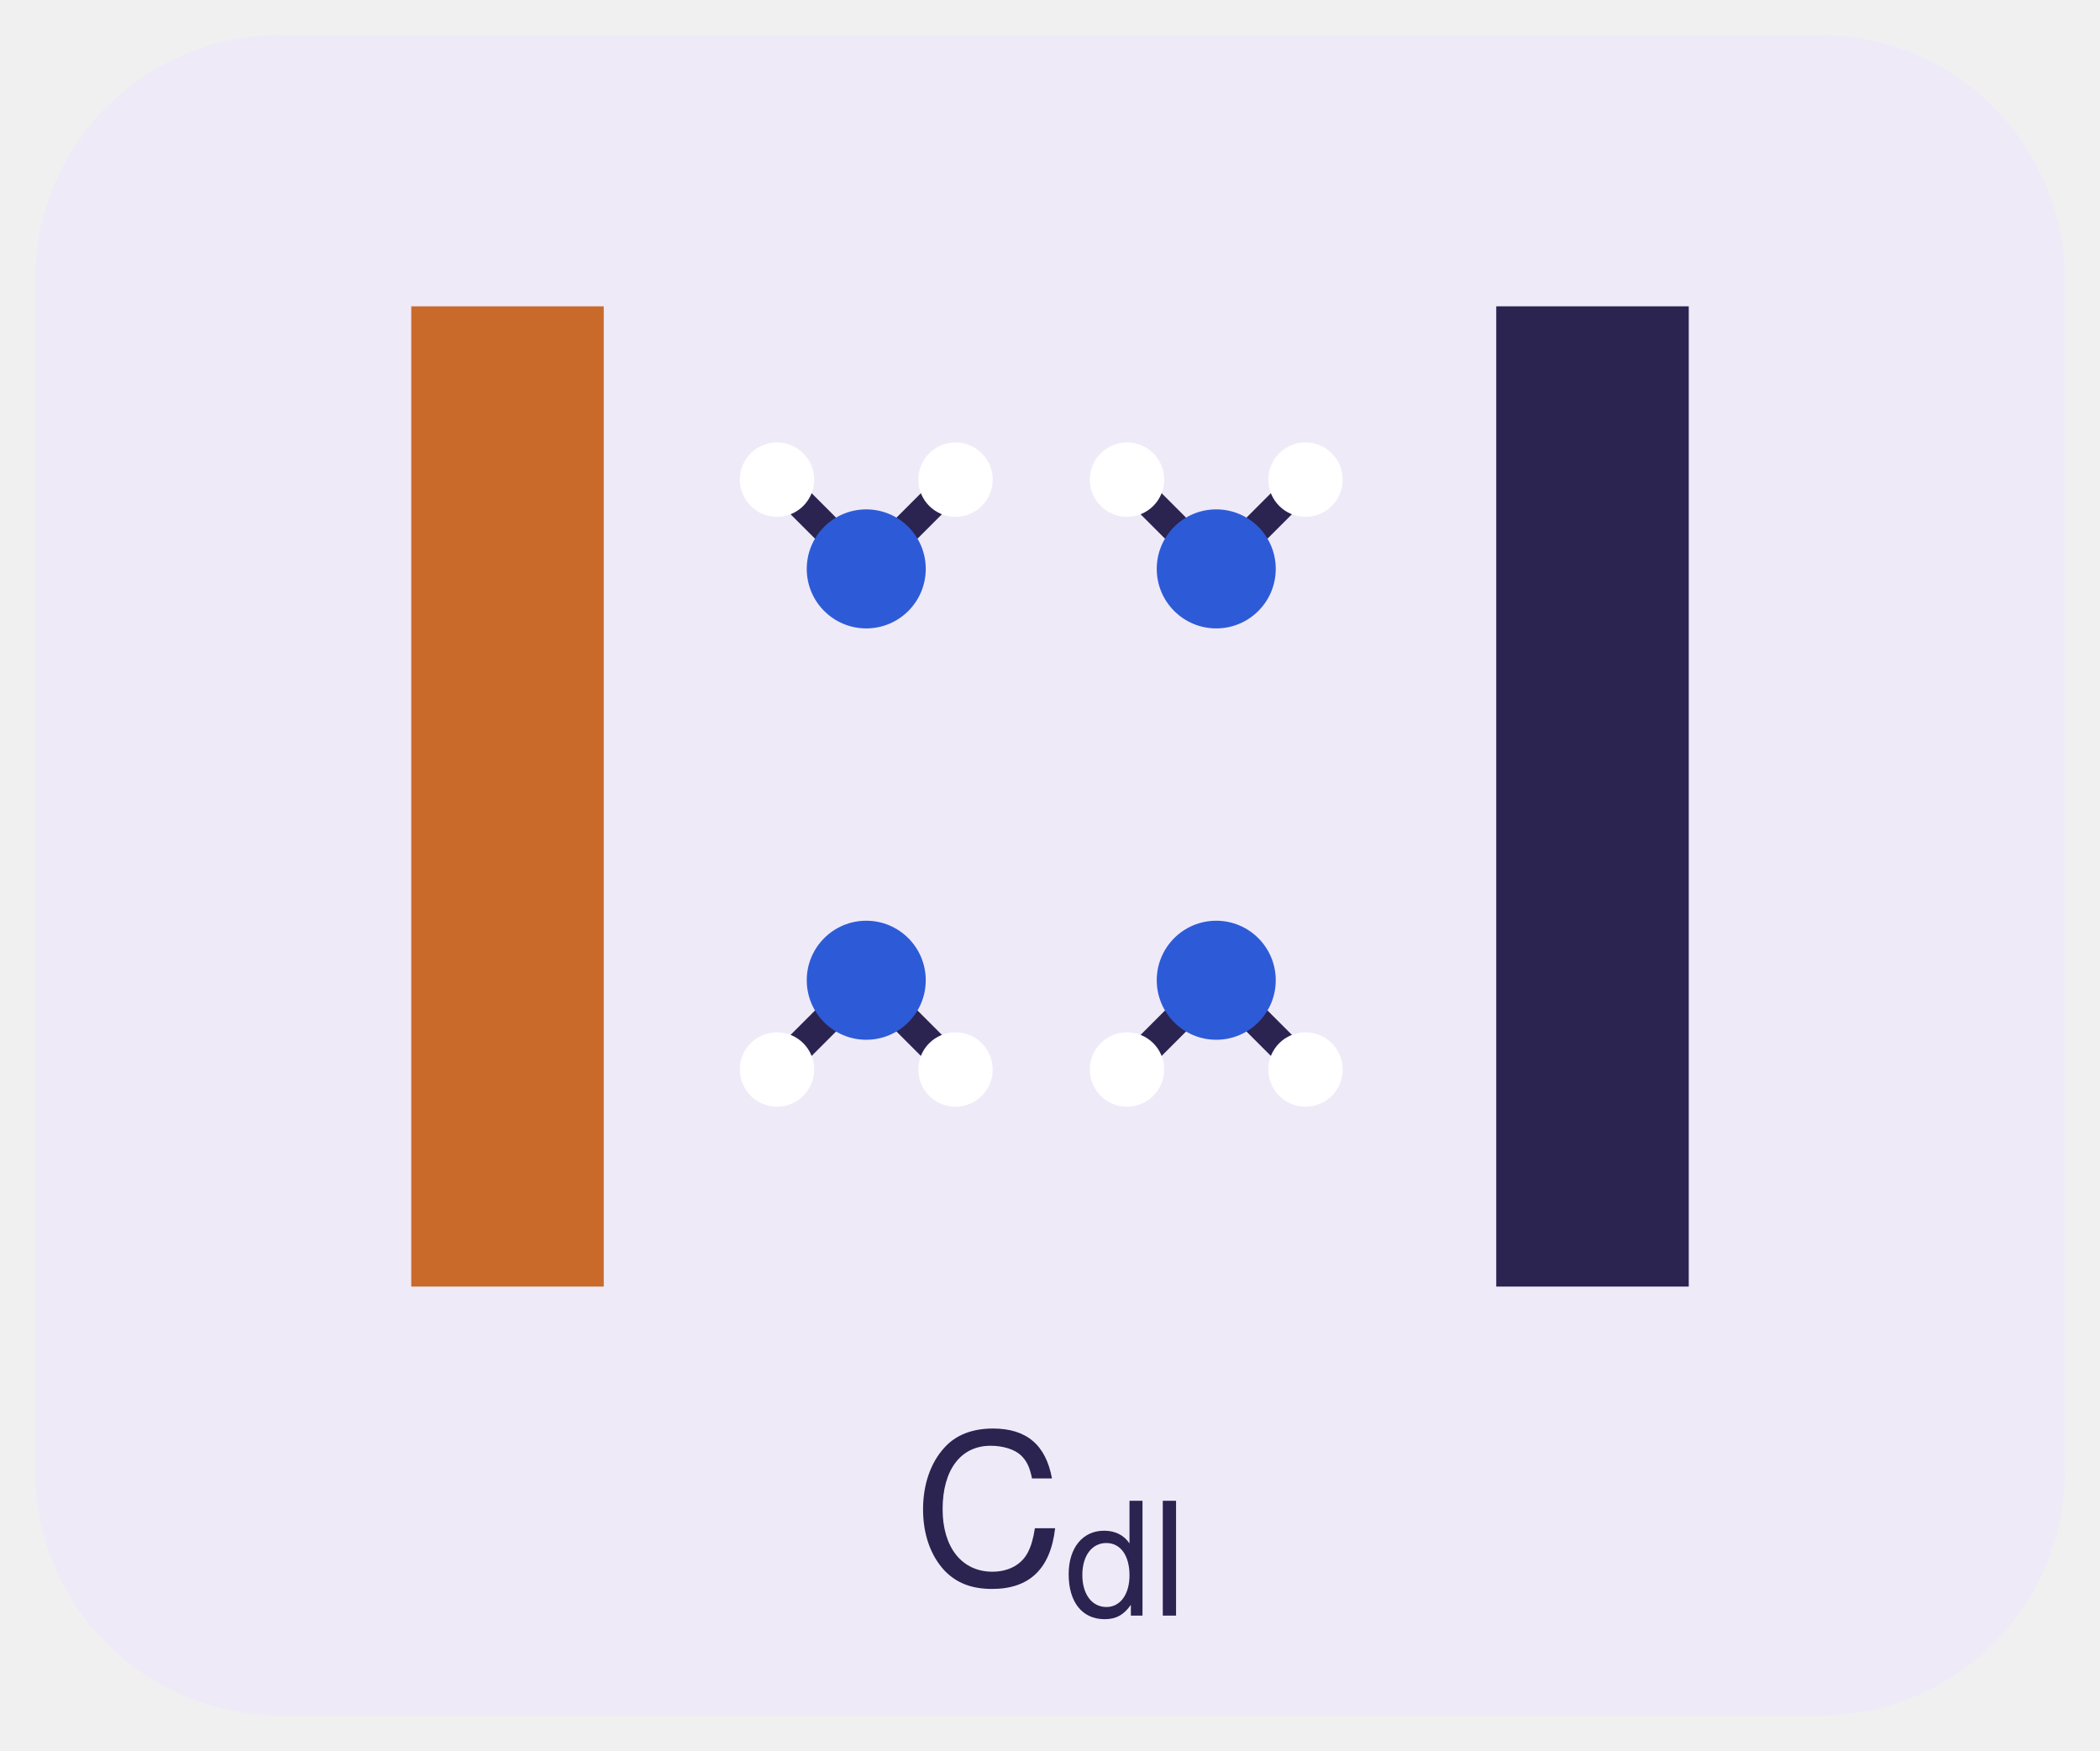
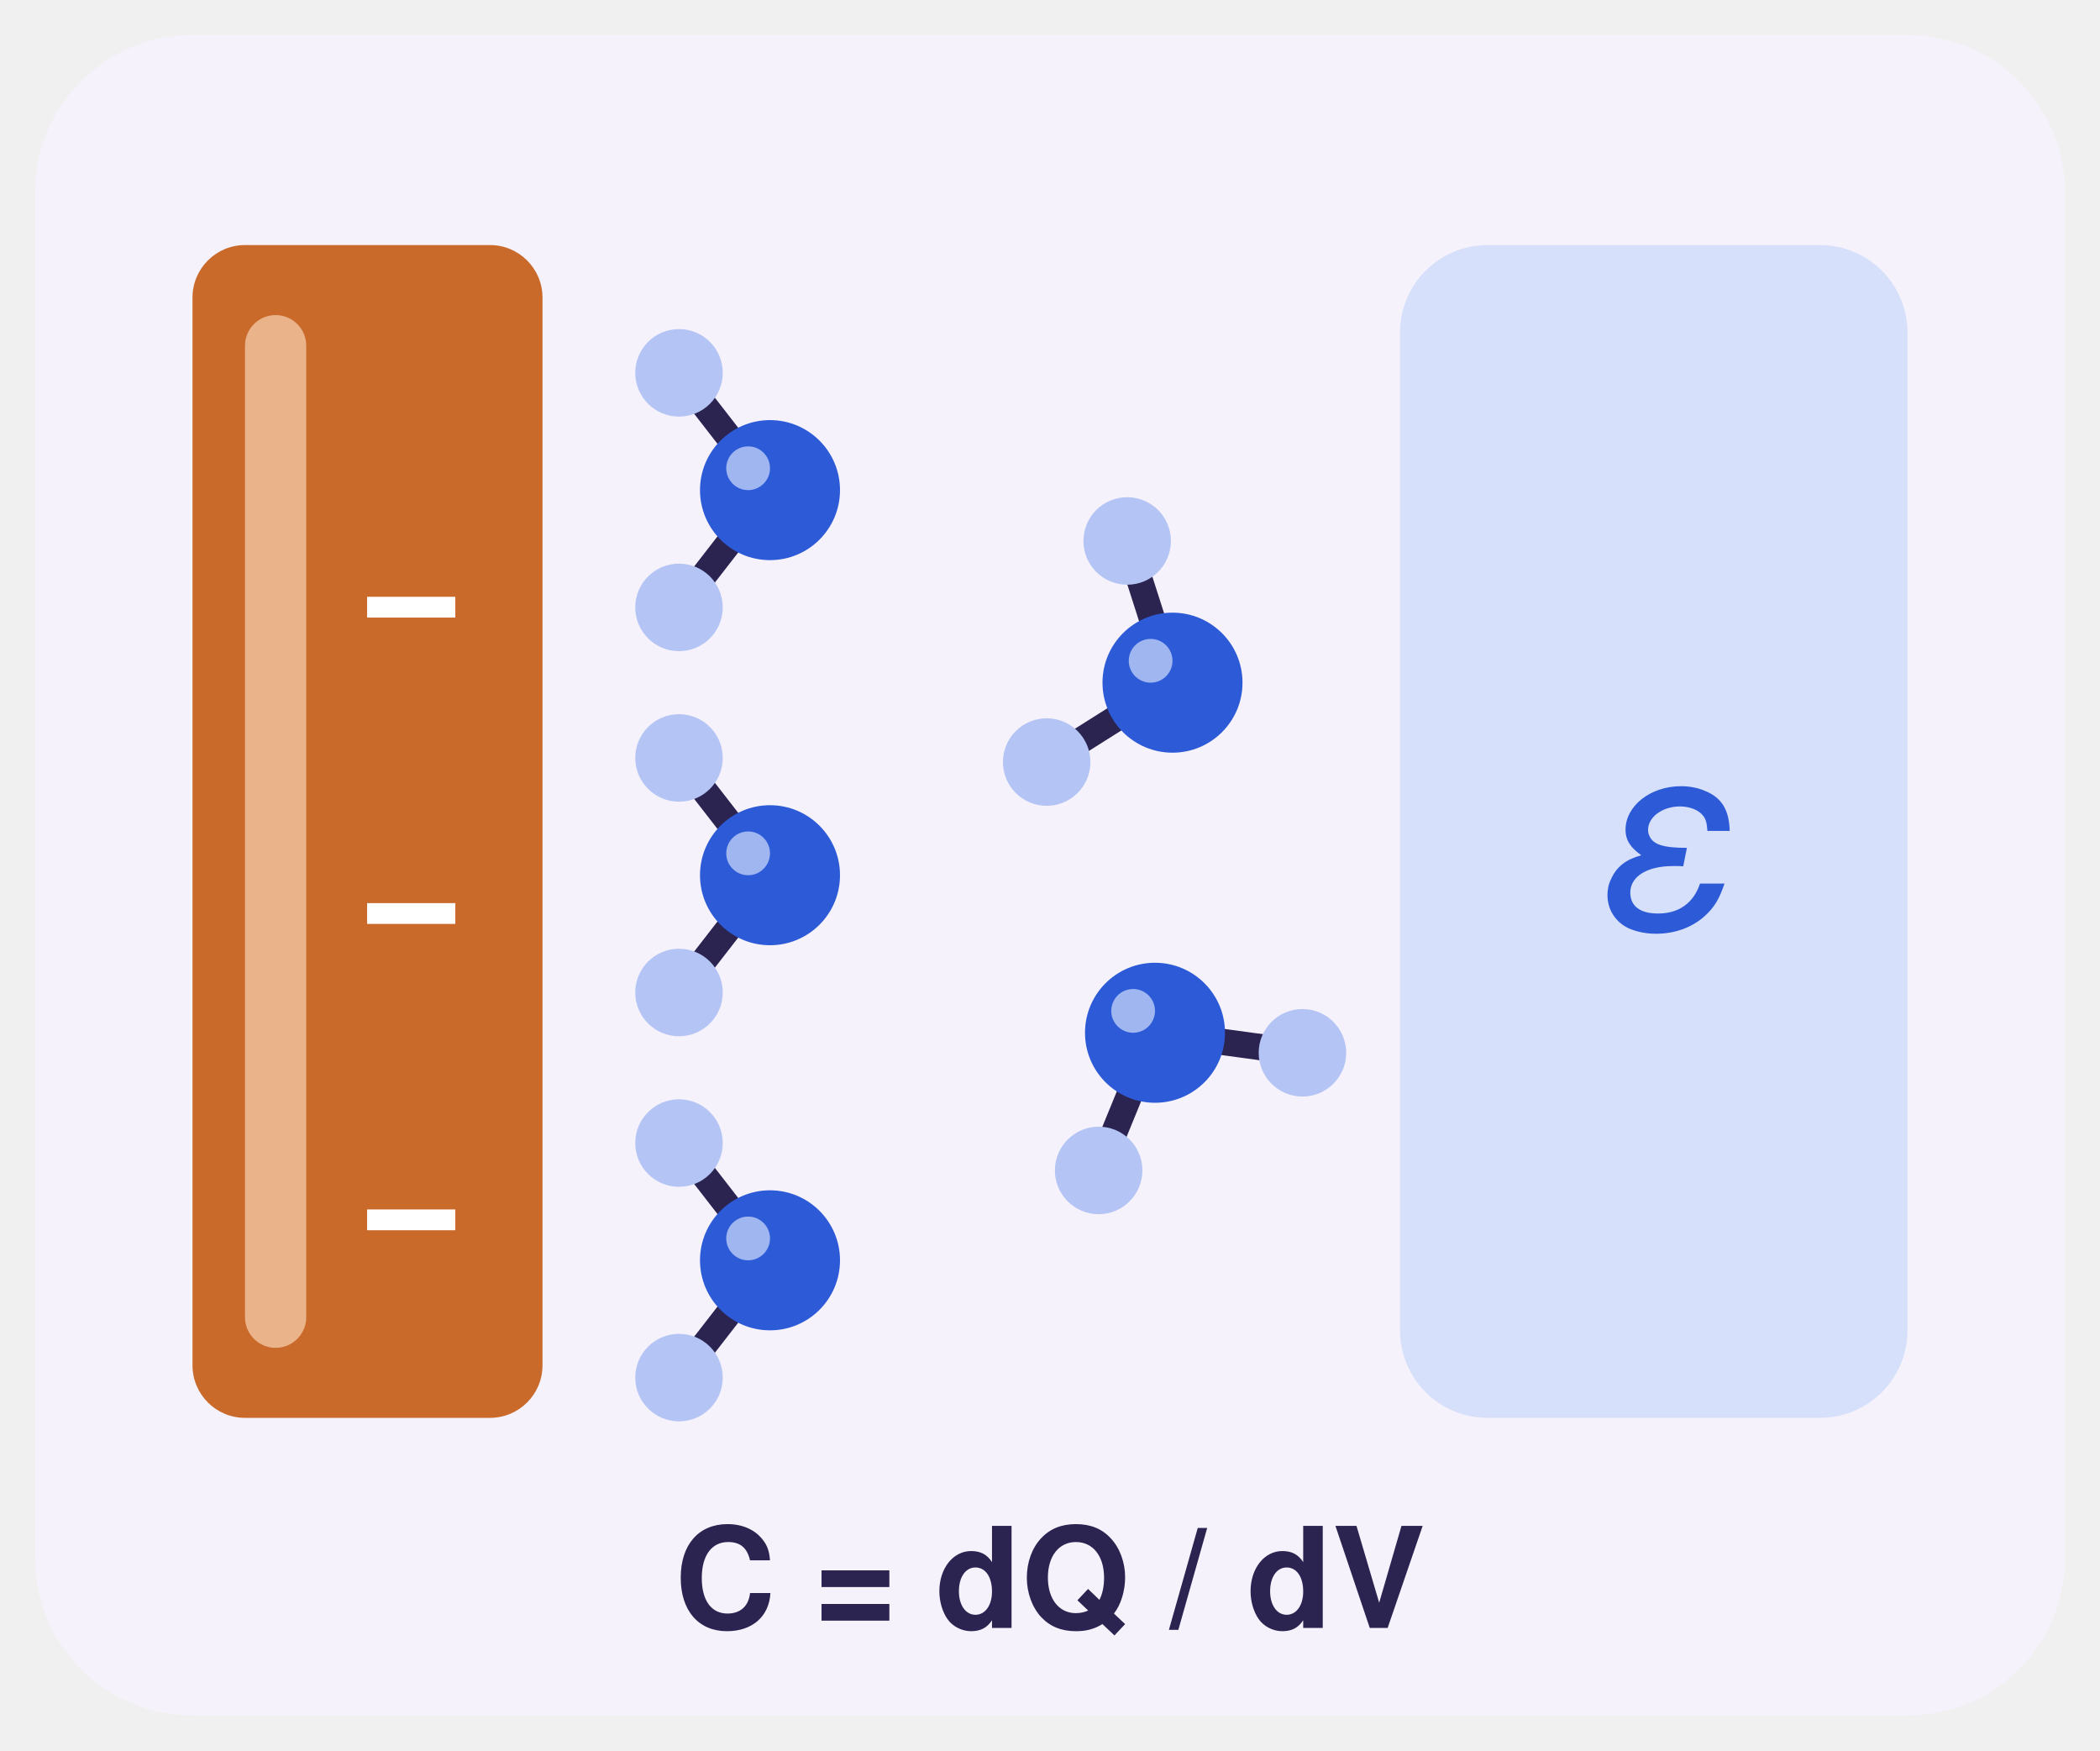
- <svg xmlns="http://www.w3.org/2000/svg" width="240" height="200" viewBox="0 0 240 200" role="img">
-   <g font-family="Avenir Next, Segoe UI, Helvetica, Arial, sans-serif" fill="#2b2350">
-     <rect x="4" y="4" width="232" height="192" rx="28" fill="#efeaf8" />
-     <rect x="47" y="35" width="22" height="112" rx="0" fill="#c96a2b" />
-     <rect x="171" y="35" width="22" height="112" rx="0" fill="#2b2350" />
-     <g transform="translate(99 65) scale(0.85)">
-       <path d="M-12 -12L0 0L12 -12" fill="none" stroke="#2b2350" stroke-width="4" stroke-linecap="butt" stroke-linejoin="miter" />
-       <circle cx="0" cy="0" r="8" fill="#2d5bd7" />
-       <circle cx="-12" cy="-12" r="5" fill="#fff" />
-       <circle cx="12" cy="-12" r="5" fill="#fff" />
+ <svg xmlns="http://www.w3.org/2000/svg" xmlns:xlink="http://www.w3.org/1999/xlink" width="240" height="200" viewBox="0 0 240 200" role="img">
+   <defs>
+     <style>.ln,.lc,.lb,.lp{fill:none;stroke-width:3;stroke-linecap:round;stroke-linejoin:round}.ln{stroke:#2b2350}.lc{stroke:#c96a2b}.lb{stroke:#2d5bd7}.lp{stroke:#d8cfee}.dt{stroke-dasharray:0.5 6.5}.ds{stroke-dasharray:6 6}.t{font-family:"Avenir Next","Segoe UI",Helvetica,Arial,sans-serif;font-size:15px;fill:#2b2350}.b{font-weight:700}.i{font-style:italic;fill:#6d55b5}.w{fill:#fff}.m{text-anchor:middle}.e{text-anchor:end}.s14{font-size:14px}.s16{font-size:16px}.s18{font-size:18px}.s20{font-size:20px}</style>
+     <g id="o">
+       <circle r="8" fill="#2d5bd7" />
+       <circle cx="-2.5" cy="-2.5" r="2.5" fill="#9fb6f0" />
    </g>
-     <g transform="translate(99 112) scale(0.85)">
-       <path d="M-12 12L0 0L12 12" fill="none" stroke="#2b2350" stroke-width="4" stroke-linecap="butt" stroke-linejoin="miter" />
-       <circle cx="0" cy="0" r="8" fill="#2d5bd7" />
-       <circle cx="-12" cy="12" r="5" fill="#fff" />
-       <circle cx="12" cy="12" r="5" fill="#fff" />
+     <circle id="h" r="5" fill="#b4c5f5" />
+     <g id="wl">
+       <path class="ln" d="M-10.4-13.4L0 0L-10.4 13.4" />
+       <use xlink:href="#o" />
+       <use xlink:href="#h" x="-10.4" y="-13.4" />
+       <use xlink:href="#h" x="-10.4" y="13.4" />
    </g>
-     <g transform="translate(139 65) scale(0.85)">
-       <path d="M-12 -12L0 0L12 -12" fill="none" stroke="#2b2350" stroke-width="4" stroke-linecap="butt" stroke-linejoin="miter" />
-       <circle cx="0" cy="0" r="8" fill="#2d5bd7" />
-       <circle cx="-12" cy="-12" r="5" fill="#fff" />
-       <circle cx="12" cy="-12" r="5" fill="#fff" />
+     <g id="wt1">
+       <path class="ln" d="M16.85 2.29L0 0L-6.44 15.73" />
+       <use xlink:href="#o" />
+       <use xlink:href="#h" x="16.85" y="2.29" />
+       <use xlink:href="#h" x="-6.44" y="15.73" />
    </g>
-     <g transform="translate(139 112) scale(0.85)">
-       <path d="M-12 12L0 0L12 12" fill="none" stroke="#2b2350" stroke-width="4" stroke-linecap="butt" stroke-linejoin="miter" />
-       <circle cx="0" cy="0" r="8" fill="#2d5bd7" />
-       <circle cx="-12" cy="12" r="5" fill="#fff" />
-       <circle cx="12" cy="12" r="5" fill="#fff" />
+     <g id="wt2">
+       <path class="ln" d="M-14.38 9.07L0 0L-5.18-16.19" />
+       <use xlink:href="#o" />
+       <use xlink:href="#h" x="-14.38" y="9.07" />
+       <use xlink:href="#h" x="-5.18" y="-16.19" />
    </g>
-     <text x="120" y="181" text-anchor="middle" font-size="24" fill="#2b2350">C<tspan baseline-shift="sub" font-size="18">dl</tspan>
-     </text>
-   </g>
+   </defs>
+   <rect x="4" y="4" width="232" height="192" rx="18" fill="#f6f2fb" />
+   <rect x="22" y="28" width="40" height="134" rx="6" fill="#c96a2b" />
+   <rect x="28" y="36" width="7" height="118" rx="3.5" fill="#eab38a" />
+   <text class="t b w s20 m" x="47" y="74">−</text>
+   <text class="t b w s20 m" x="47" y="109">−</text>
+   <text class="t b w s20 m" x="47" y="144">−</text>
+   <rect x="160" y="28" width="58" height="134" rx="10" fill="#d6e0fa" />
+   <text class="t m" x="189" y="106" style="font-size:30px;font-style:italic;fill:#2d5bd7">ε</text>
+   <use xlink:href="#wl" x="88" y="56" />
+   <use xlink:href="#wl" x="88" y="100" />
+   <use xlink:href="#wl" x="88" y="144" />
+   <use xlink:href="#wt2" x="134" y="78" />
+   <use xlink:href="#wt1" x="132" y="118" />
+   <text class="t b s16 m" x="120" y="186">C = dQ / dV</text>
</svg>
